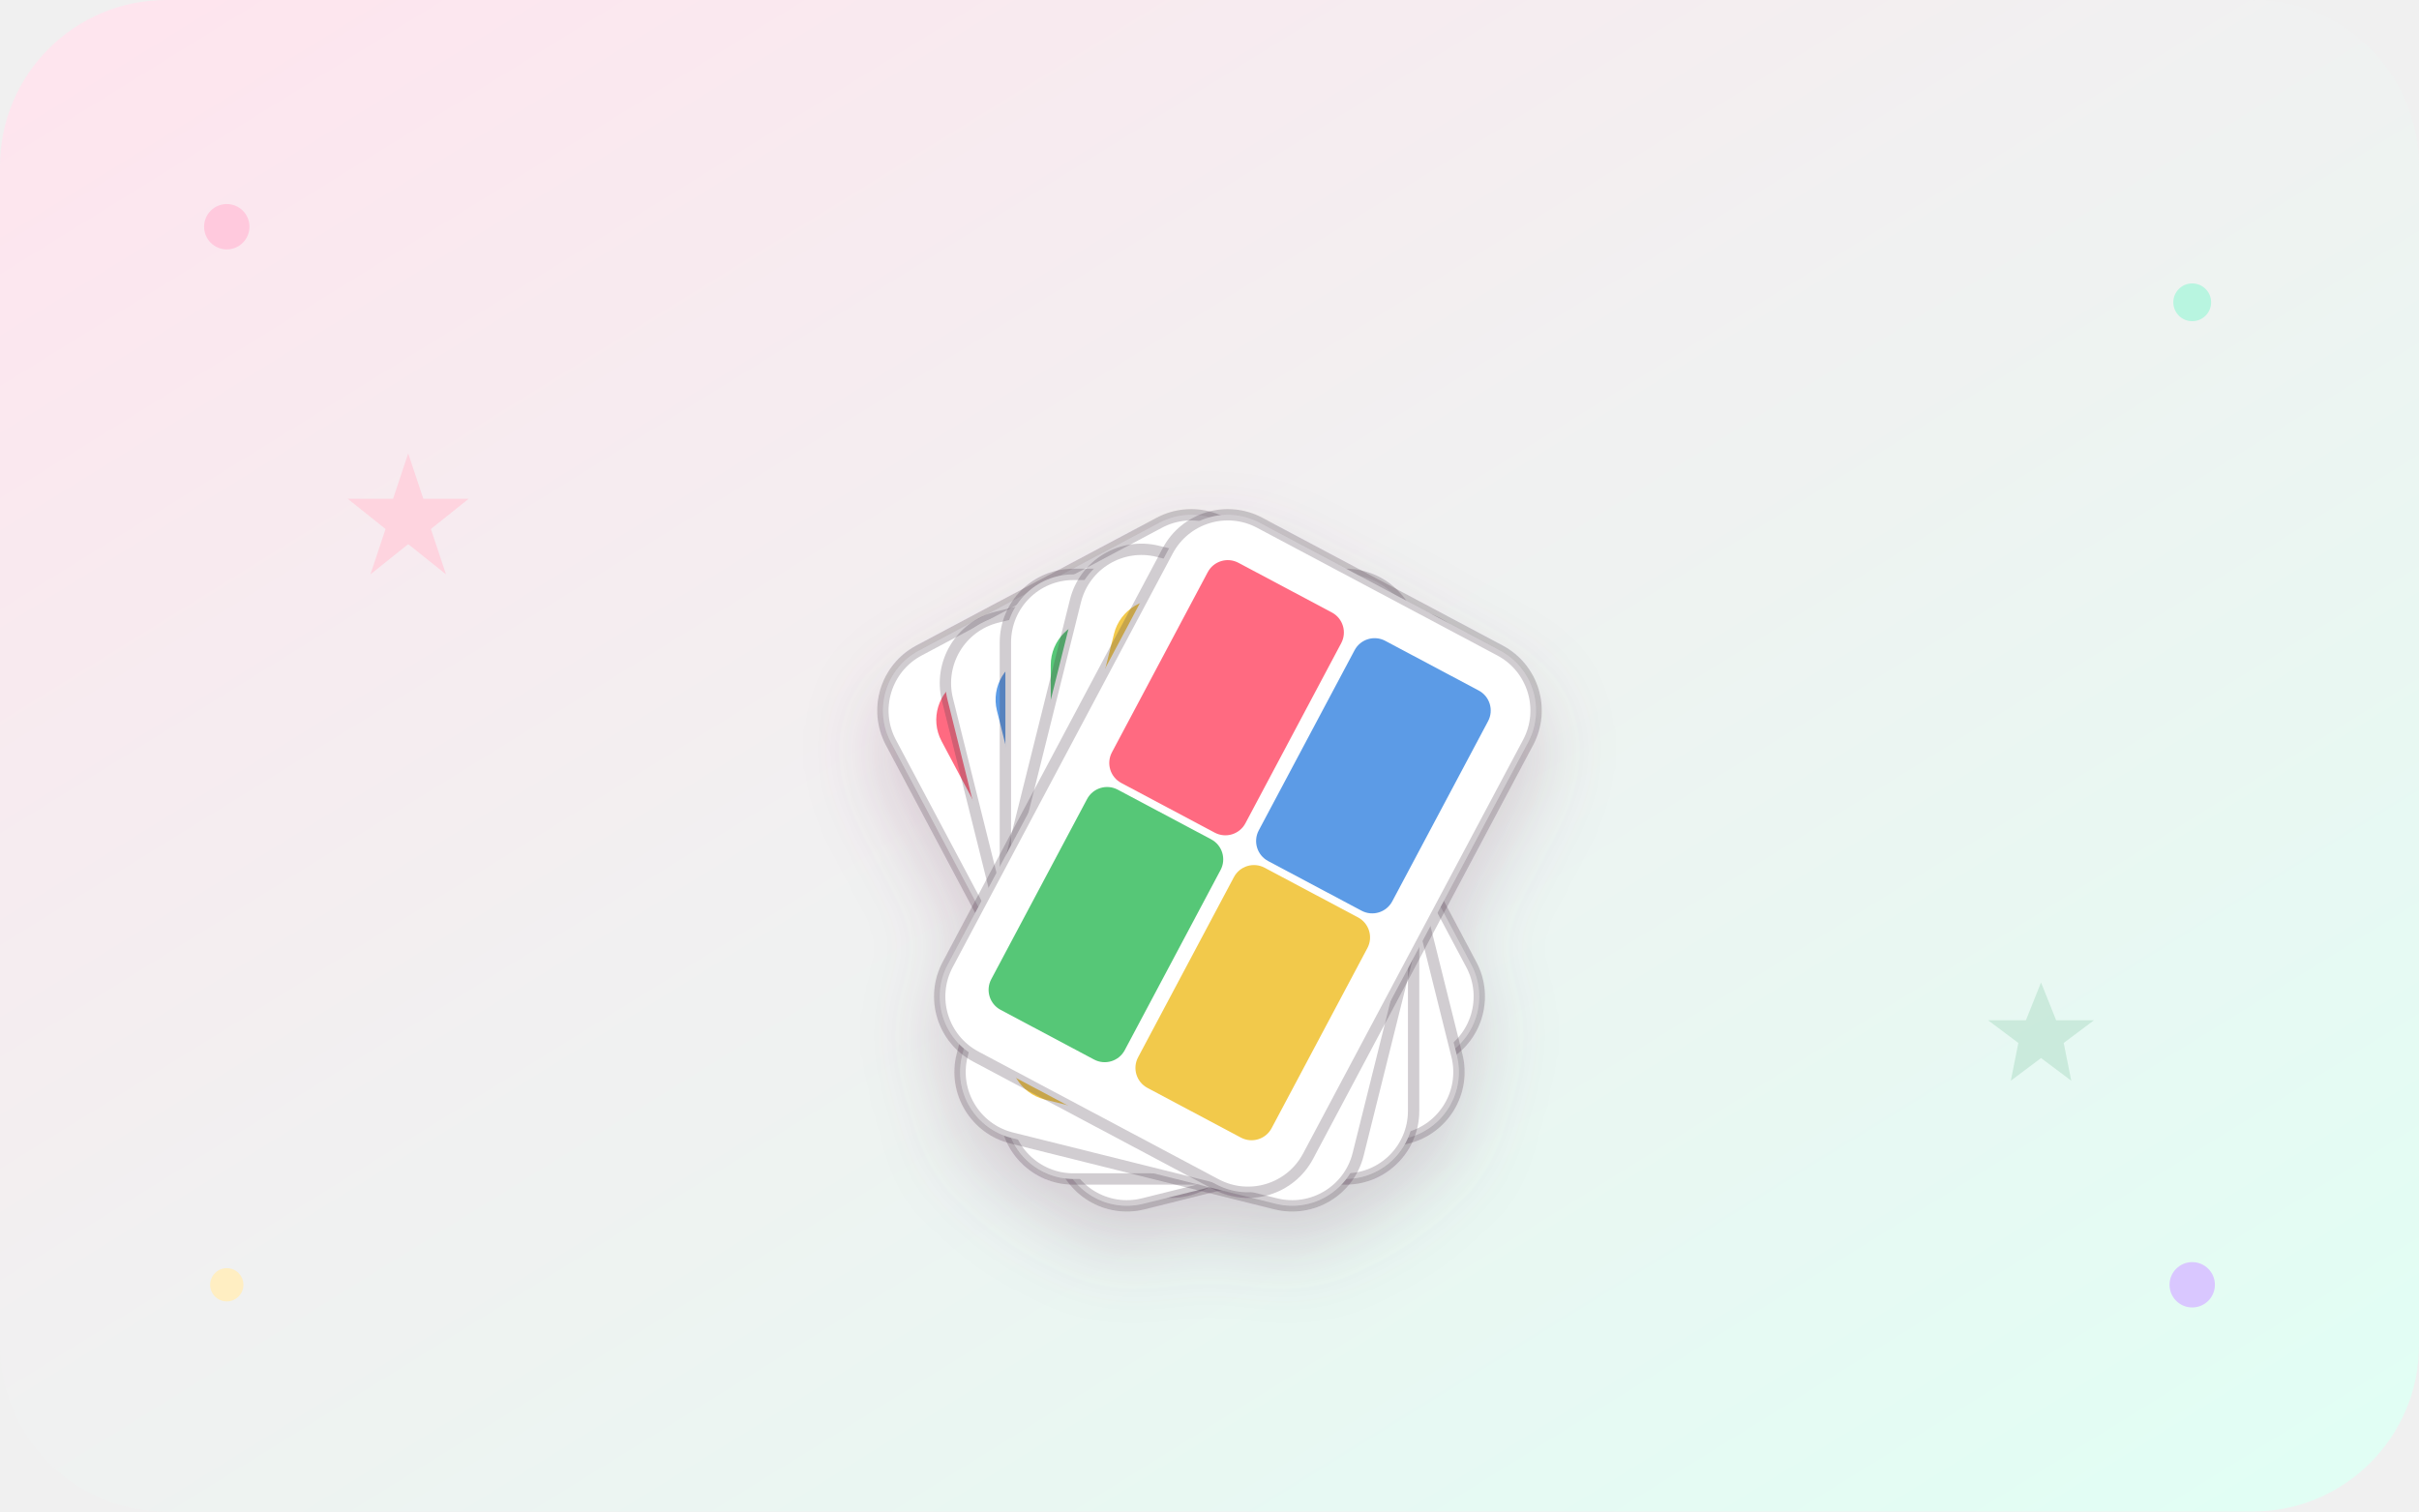
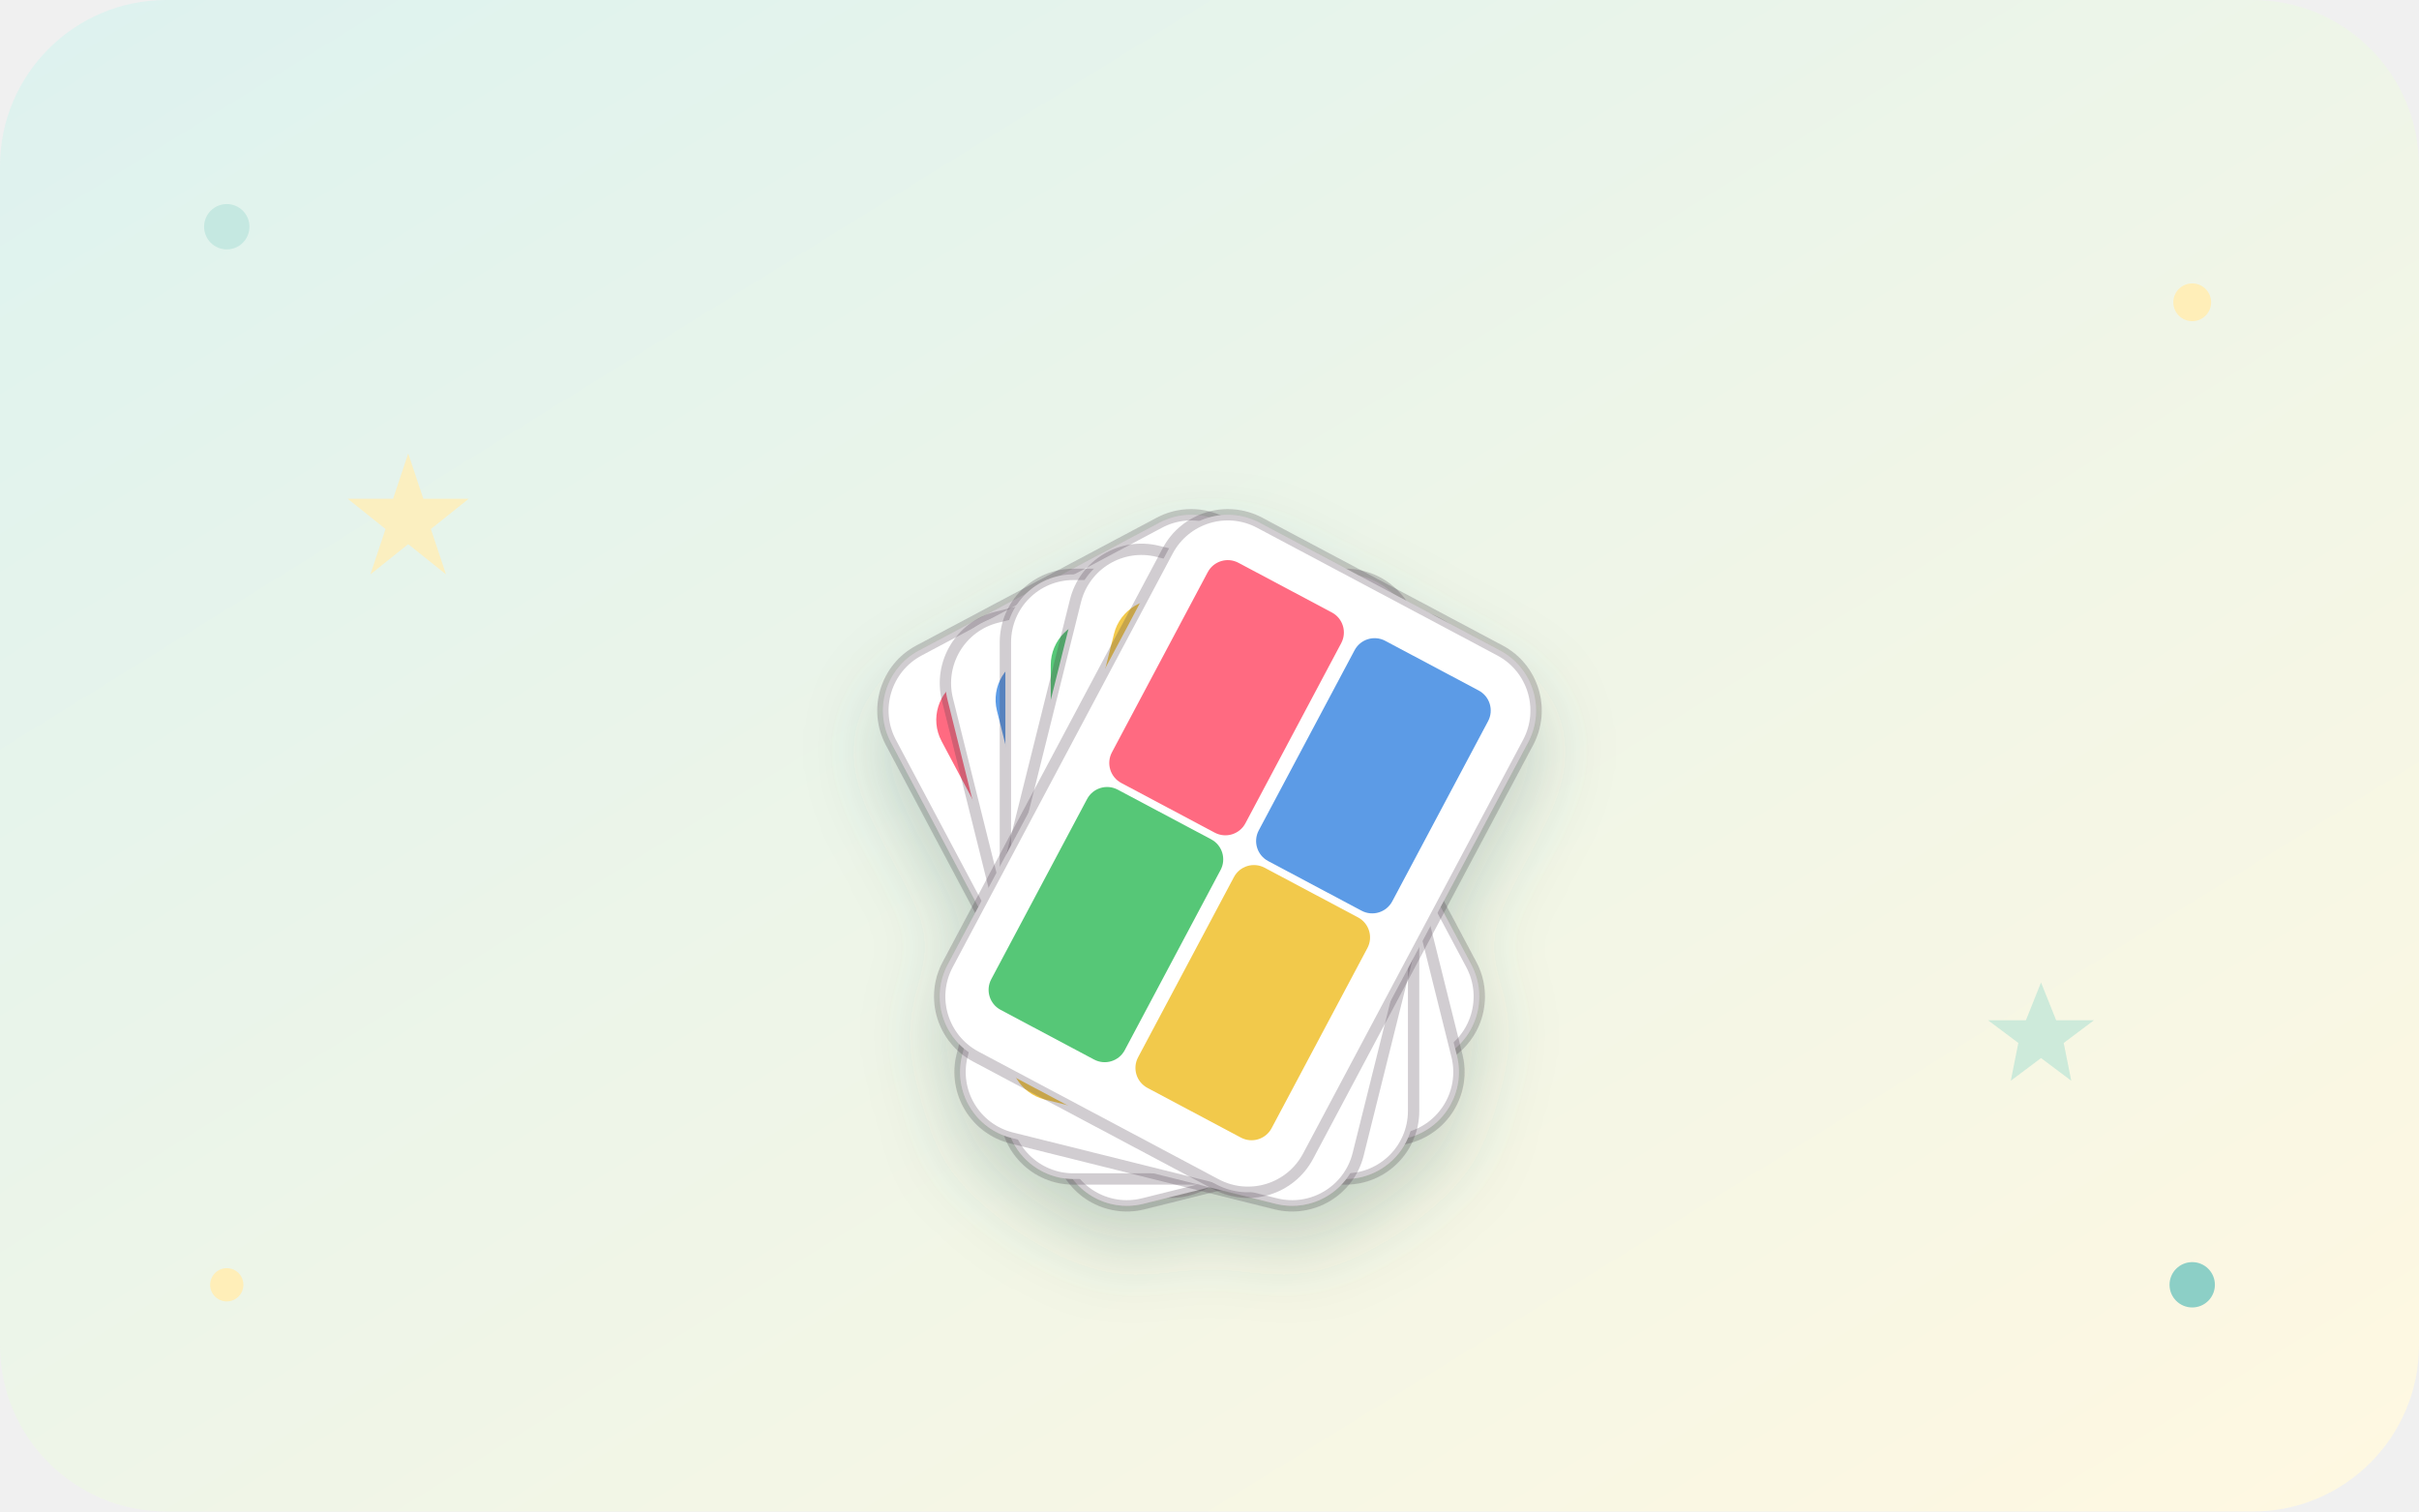
<svg xmlns="http://www.w3.org/2000/svg" viewBox="0 0 320 200">
  <defs>
    <linearGradient id="ocBg" x1="0" y1="0" x2="1" y2="1">
-       <stop offset="0" stop-color="#ffe4ee" />
-       <stop offset="1" stop-color="#e0fff4" />
+       <stop offset="0" stop-color="#ddf2ef" />
+       <stop offset="1" stop-color="#fff8e1" />
    </linearGradient>
    <filter id="lift" x="-35%" y="-35%" width="170%" height="170%">
-       <feDropShadow dx="0" dy="5" stdDeviation="5" flood-color="#8a5a78" flood-opacity="0.26" />
+       <feDropShadow dx="0" dy="5" stdDeviation="5" flood-color="#3a6b63" flood-opacity="0.26" />
    </filter>
  </defs>
  <rect width="320" height="200" rx="22" fill="url(#ocBg)" />
-   <circle cx="30" cy="30" r="3" fill="#ffc9dd" />
-   <circle cx="290" cy="40" r="2.5" fill="#b8f5e0" />
-   <circle cx="290" cy="170" r="3" fill="#d9c7ff" />
-   <circle cx="30" cy="170" r="2.2" fill="#ffeec2" />
-   <path d="M 54 60 L 56 66 L 62 66 L 57 70 L 59 76 L 54 72 L 49 76 L 51 70 L 46 66 L 52 66 Z" fill="#ffd0dc" opacity="0.85" />
+   <circle cx="30" cy="30" r="3" fill="#c5e8e1" />
+   <circle cx="290" cy="40" r="2.5" fill="#ffeeb8" />
+   <circle cx="290" cy="170" r="3" fill="#8ccfc6" />
+   <circle cx="30" cy="170" r="2.2" fill="#ffeeb8" />
+   <path d="M 54 60 L 56 66 L 62 66 L 57 70 L 59 76 L 54 72 L 49 76 L 51 70 L 46 66 L 52 66 Z" fill="#ffeeb8" opacity="0.85" />
  <path d="M 270 130 L 272 135 L 277 135 L 273 138 L 274 143 L 270 140 L 266 143 L 267 138 L 263 135 L 268 135 Z" fill="#c5e8d8" opacity="0.85" />
  <g filter="url(#lift)">
    <g transform="translate(160 120)">
      <g transform="rotate(-28) translate(0 -6)">
        <rect x="-27" y="-42" width="54" height="80" rx="9" fill="#fff" stroke="rgba(74,58,74,0.25)" stroke-width="1.5" />
        <rect x="-21" y="-36" width="42" height="68" rx="6" fill="#ff6b81" />
        <text x="0" y="4" text-anchor="middle" font-family="Pretendard, system-ui, sans-serif" font-size="30" font-weight="900" fill="#fff">7</text>
      </g>
      <g transform="rotate(-14) translate(0 -2)">
        <rect x="-27" y="-42" width="54" height="80" rx="9" fill="#fff" stroke="rgba(74,58,74,0.25)" stroke-width="1.5" />
        <rect x="-21" y="-36" width="42" height="68" rx="6" fill="#5b9be6" />
        <text x="0" y="4" text-anchor="middle" font-family="Pretendard, system-ui, sans-serif" font-size="30" font-weight="900" fill="#fff">3</text>
      </g>
      <g>
        <rect x="-27" y="-44" width="54" height="80" rx="9" fill="#fff" stroke="rgba(74,58,74,0.25)" stroke-width="1.5" />
        <rect x="-21" y="-38" width="42" height="68" rx="6" fill="#57c777" />
        <text x="0" y="2" text-anchor="middle" font-family="Pretendard, system-ui, sans-serif" font-size="26" font-weight="900" fill="#fff">⇄</text>
      </g>
      <g transform="rotate(14) translate(0 -2)">
        <rect x="-27" y="-42" width="54" height="80" rx="9" fill="#fff" stroke="rgba(74,58,74,0.25)" stroke-width="1.5" />
        <rect x="-21" y="-36" width="42" height="68" rx="6" fill="#f2c94c" />
        <text x="0" y="4" text-anchor="middle" font-family="Pretendard, system-ui, sans-serif" font-size="24" font-weight="900" fill="#fff">+2</text>
      </g>
      <g transform="rotate(28) translate(0 -6)">
        <rect x="-27" y="-42" width="54" height="80" rx="9" fill="#fff" stroke="rgba(74,58,74,0.25)" stroke-width="1.5" />
        <rect x="-21" y="-36" width="20" height="33" rx="3" fill="#ff6b81" />
        <rect x="1" y="-36" width="20" height="33" rx="3" fill="#5b9be6" />
        <rect x="-21" y="-2" width="20" height="33" rx="3" fill="#57c777" />
        <rect x="1" y="-2" width="20" height="33" rx="3" fill="#f2c94c" />
      </g>
    </g>
  </g>
</svg>
